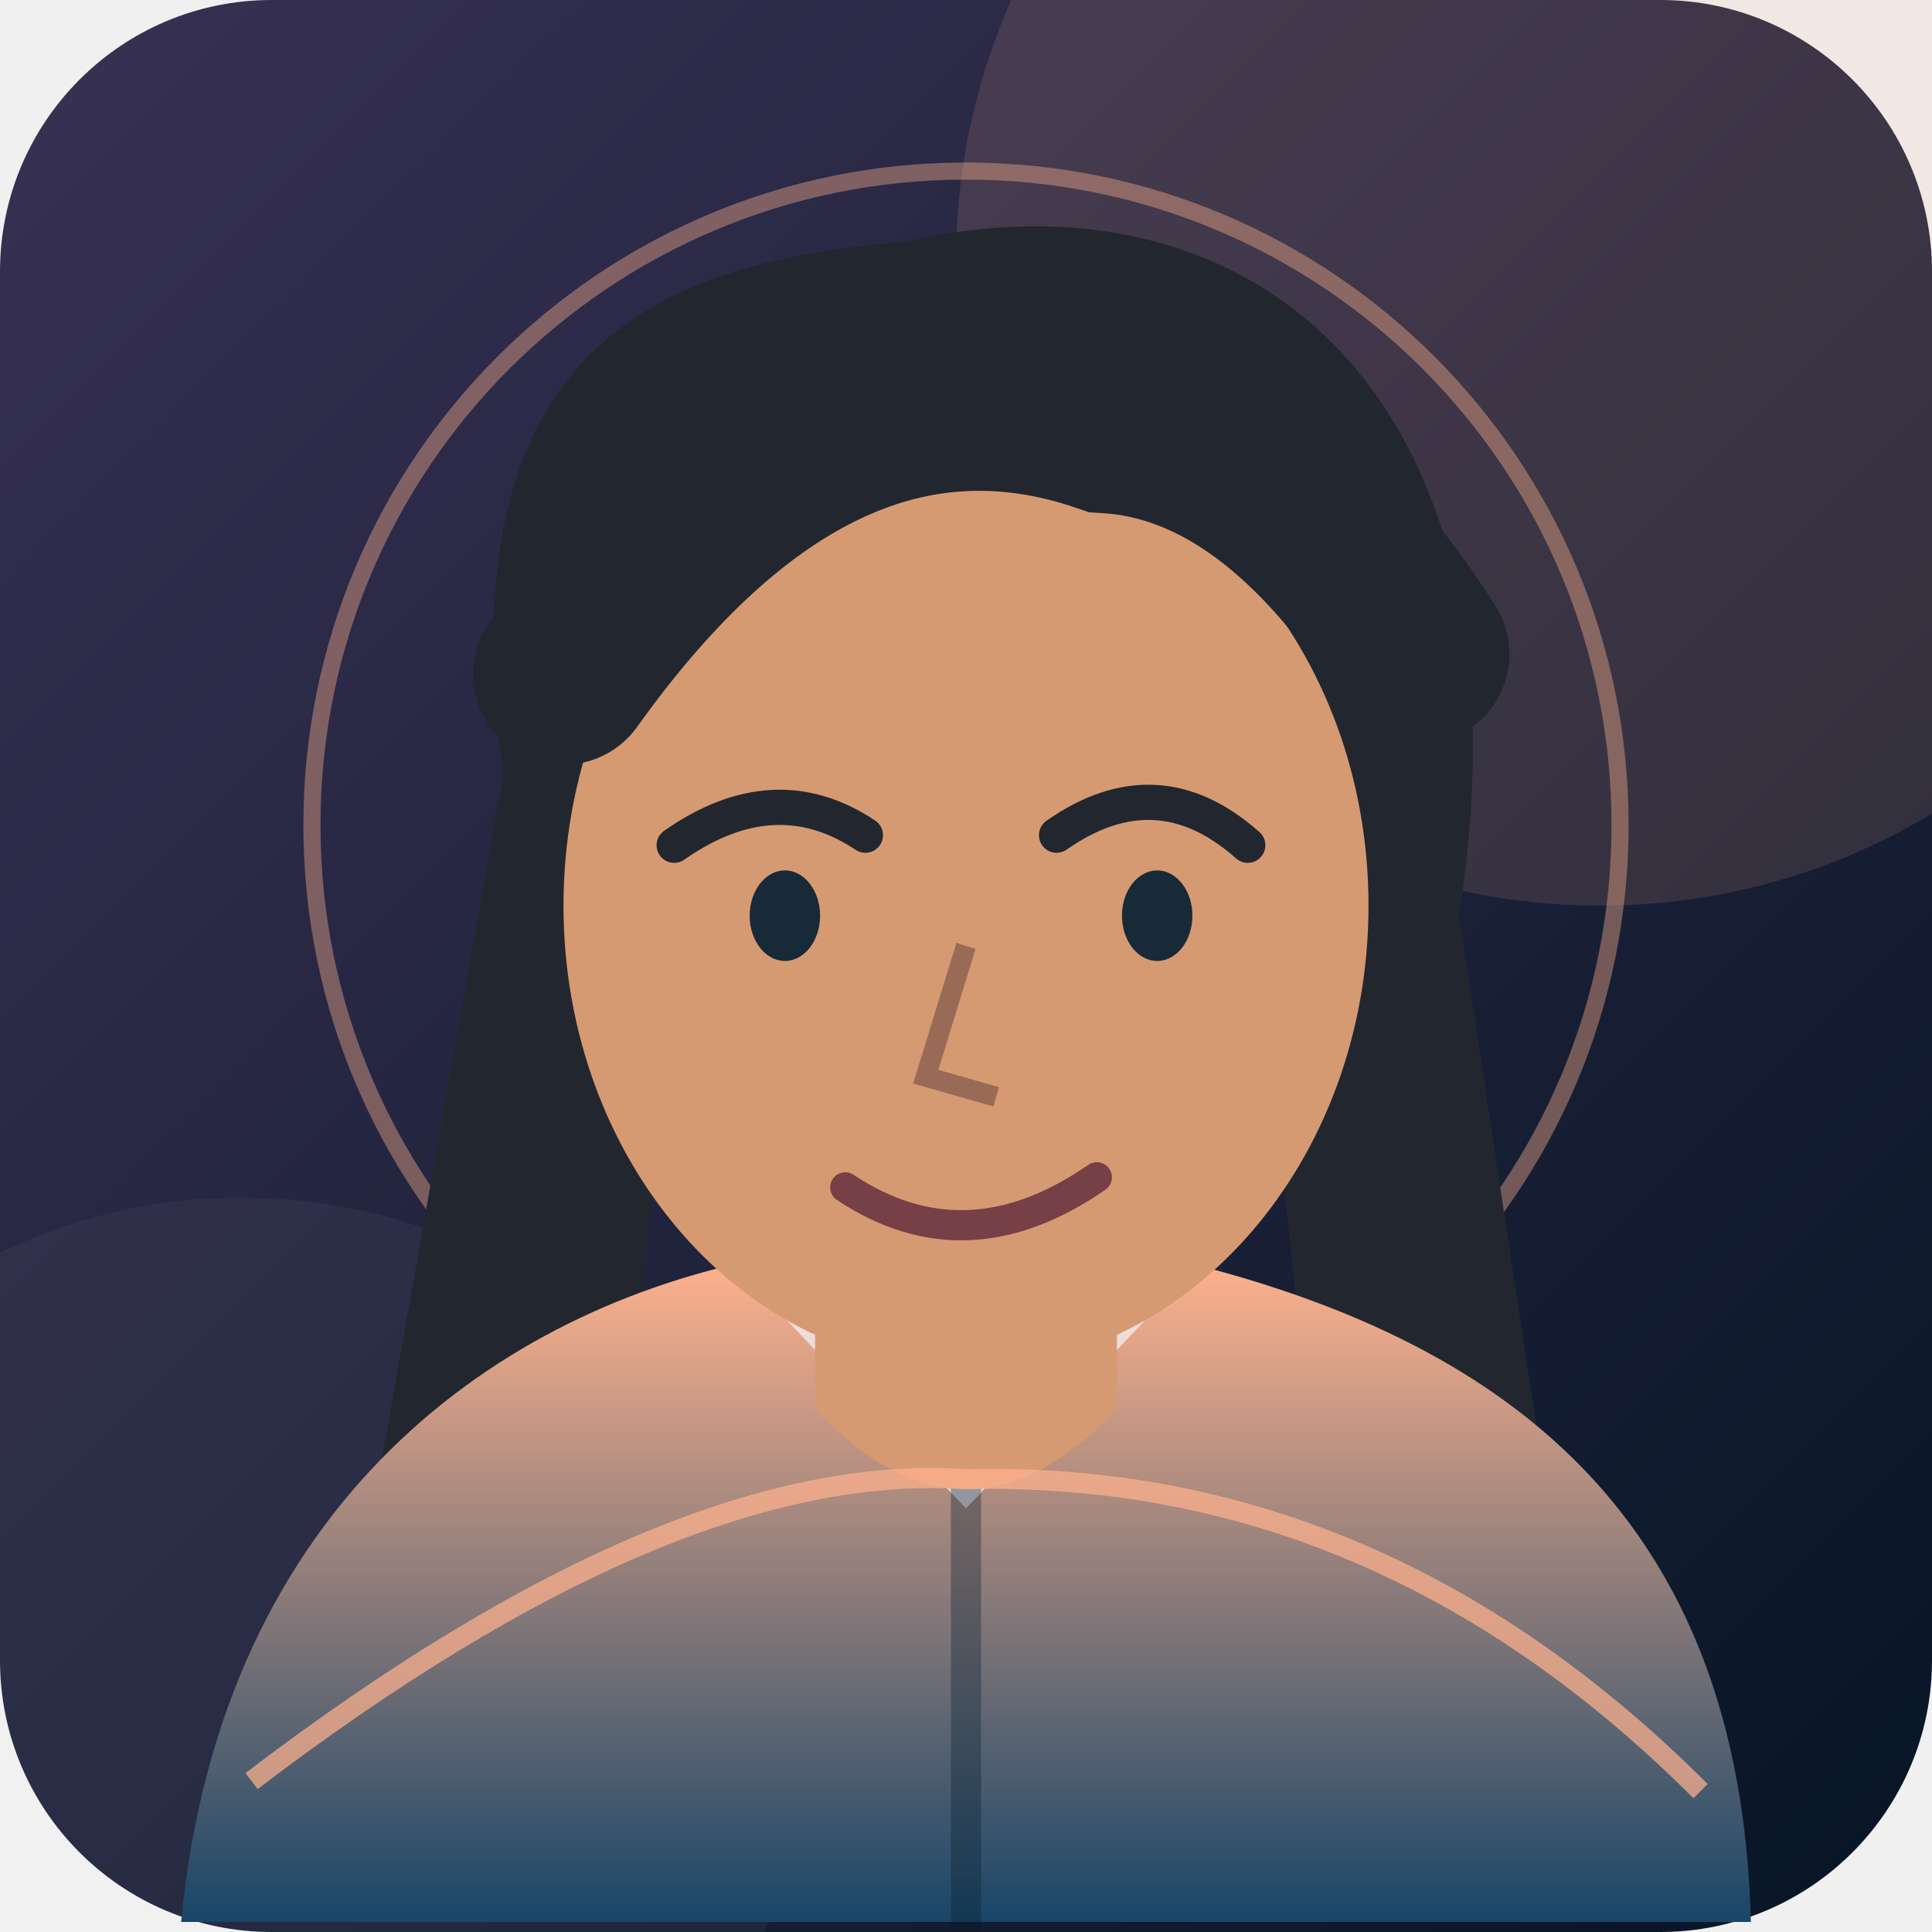
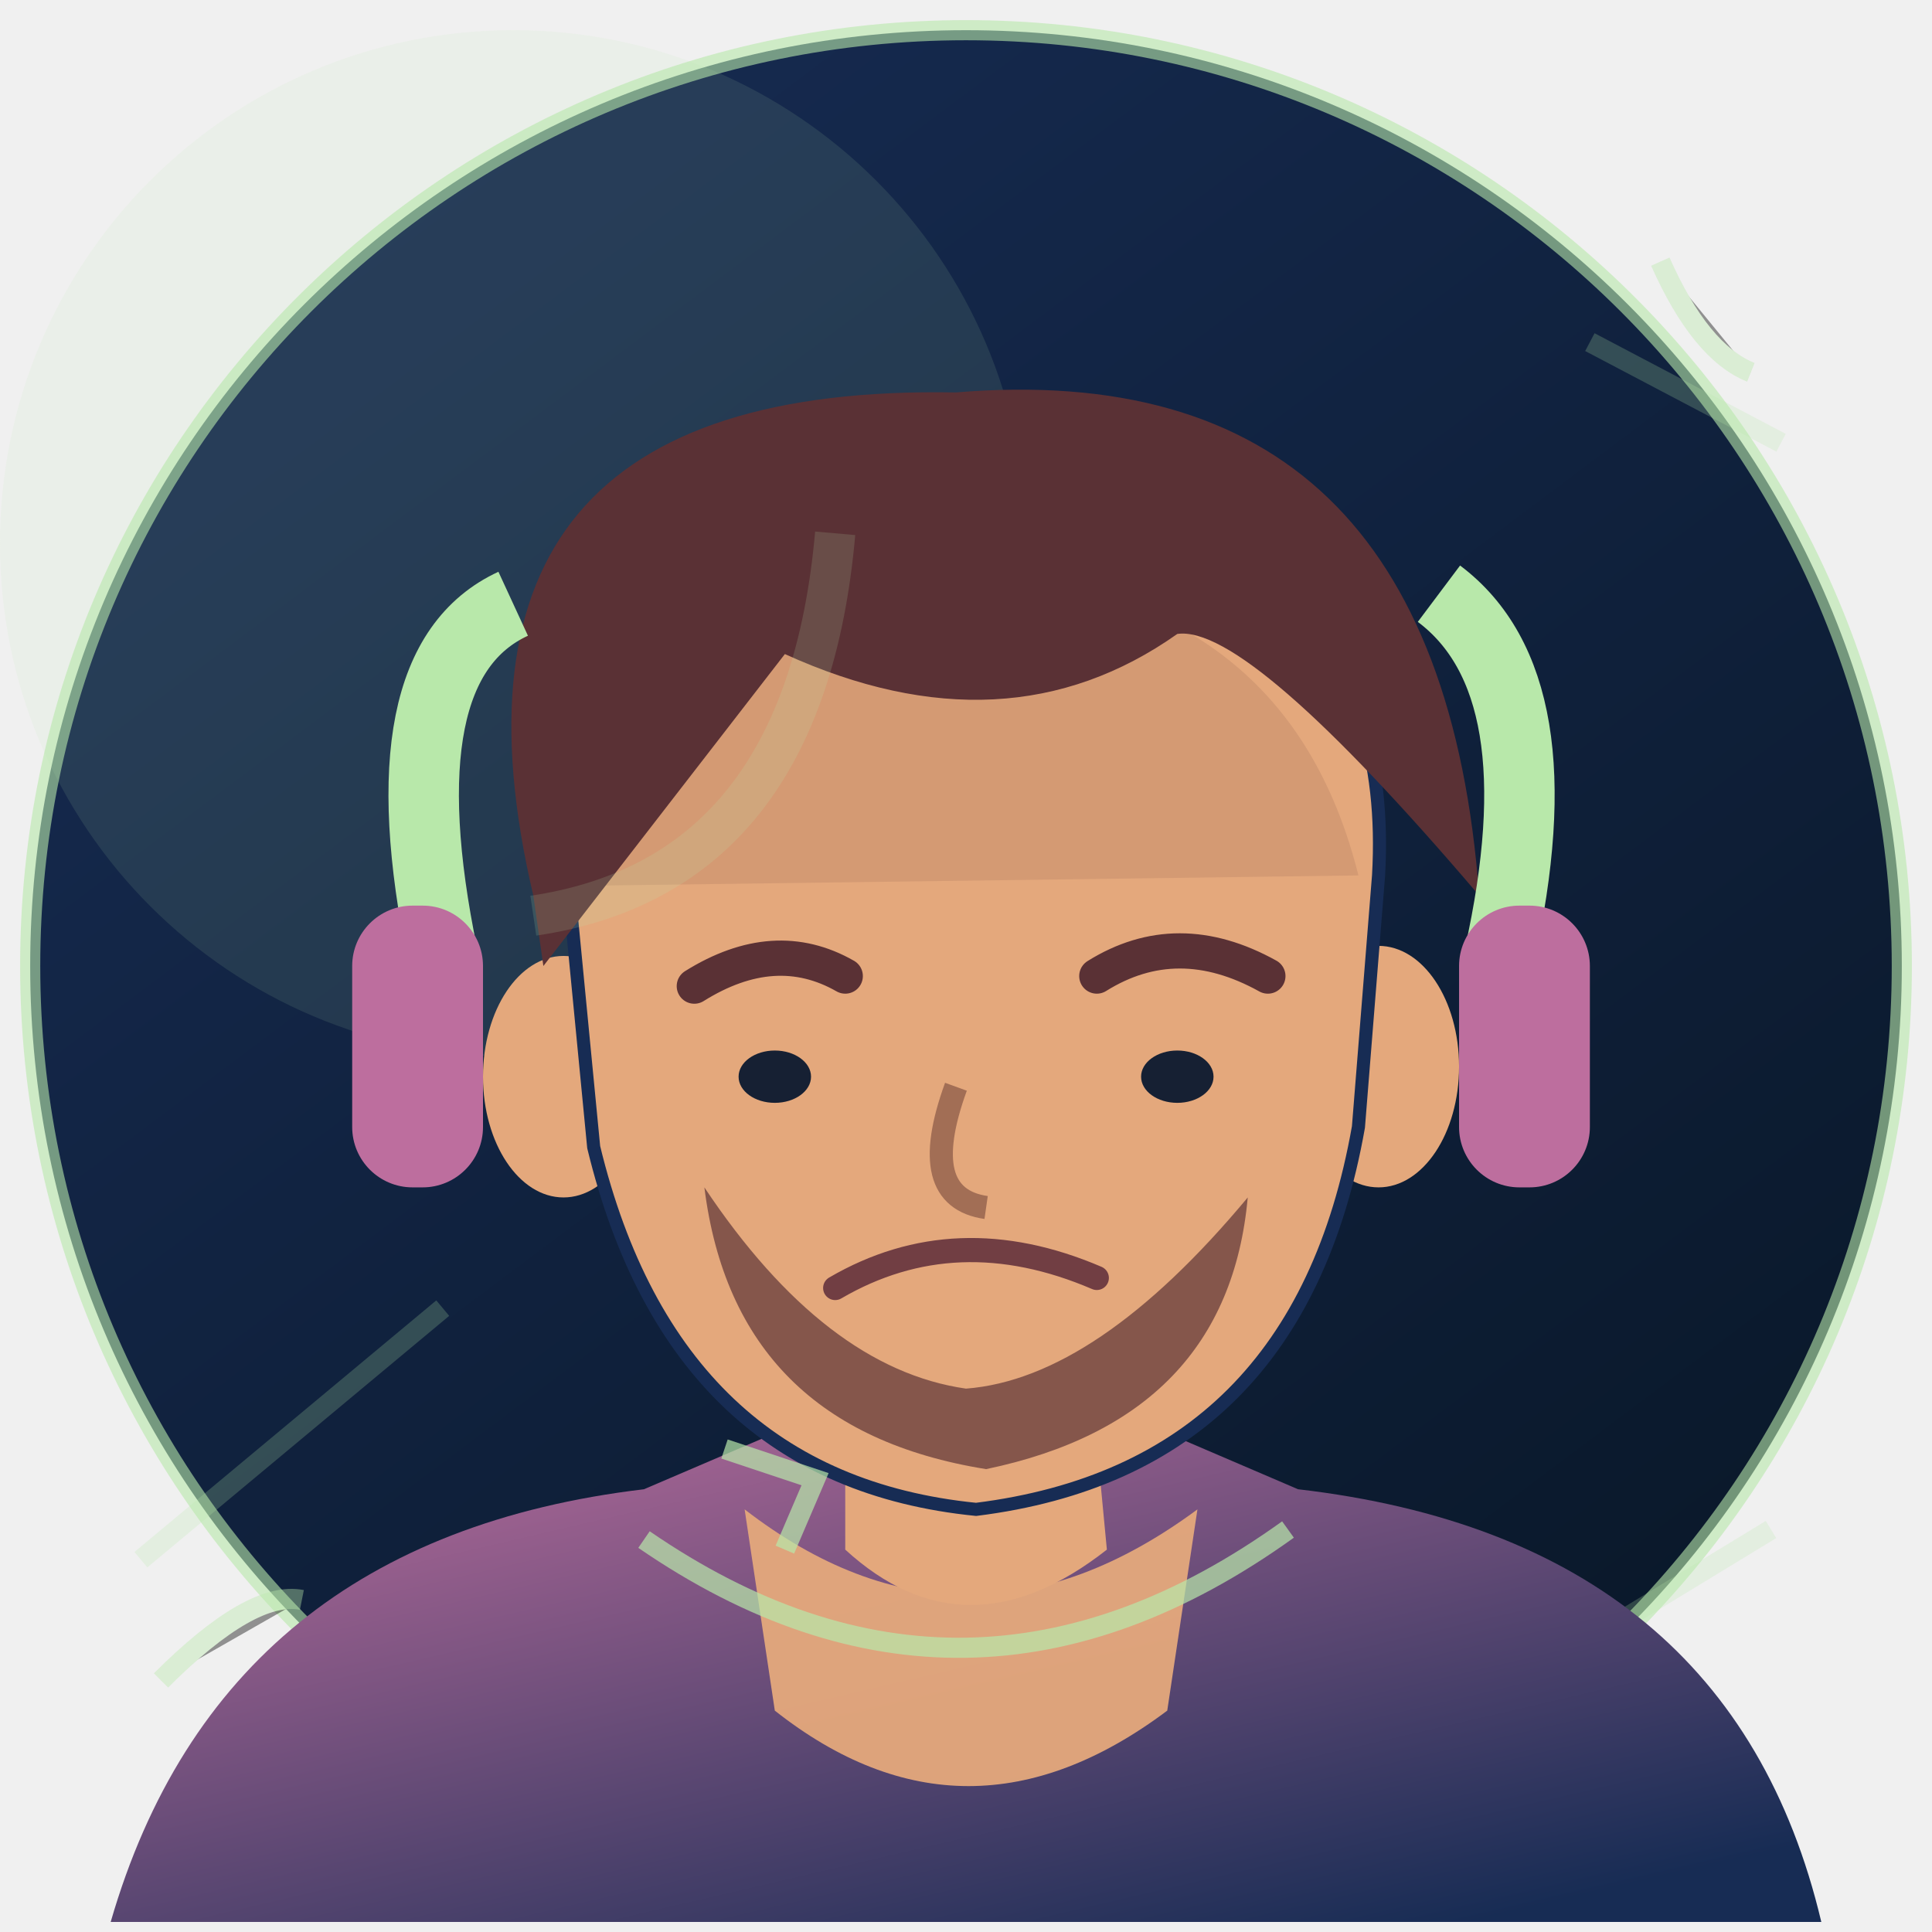
- <svg xmlns="http://www.w3.org/2000/svg" viewBox="0 0 192 192" role="img" aria-label="Portrait avatar Vega M">
+ <svg xmlns="http://www.w3.org/2000/svg" viewBox="0 0 192 192" role="img" aria-labelledby="title">
  <defs>
-     <linearGradient id="bg" x2="1" y2="1">
-       <stop stop-color="#383153" />
-       <stop offset="1" stop-color="#071525" />
+     <linearGradient id="bg" x1=".1" y1="0" x2=".85" y2="1">
+       <stop stop-color="#172c54" />
+       <stop offset="1" stop-color="#091727" />
    </linearGradient>
-     <linearGradient id="coat" x2="0" y2="1">
-       <stop stop-color="#ffb28d" />
-       <stop offset="1" stop-color="#194567" />
+     <linearGradient id="jacket" x1="0" y1="0" x2=".8" y2="1">
+       <stop stop-color="#bd6e9e" />
+       <stop offset="1" stop-color="#172c54" />
    </linearGradient>
  </defs>
-   <rect width="192" height="192" rx="27" fill="url(#bg)" />
-   <circle cx="159" cy="26" r="64" fill="#ffb28d" opacity=".13" />
-   <circle cx="24" cy="174" r="55" fill="#fff" opacity=".04" />
-   <circle cx="96" cy="82" r="65" fill="none" stroke="#ffb28d" stroke-width="1.7" opacity=".4" />
-   <path d="M50 77C44 33 67 26 90 24C125 16 153 40 145 91L155 157 131 150 125 93 67 92 62 152 36 156Z" fill="#22272f" />
-   <path d="M18 191C22 149 50 130 76 125L95 144 116 125C150 133 173 151 174 191Z" fill="url(#coat)" />
-   <path d="M76 126l20 21 20-21" fill="none" stroke="#f1f8ff" stroke-width="4" opacity=".68" />
-   <path d="M96 147v45" stroke="#071e30" stroke-width="3" opacity=".34" />
-   <path d="M81 124v16q15 16 30 0v-16" fill="#d69a72" />
-   <ellipse cx="96" cy="90" rx="40" ry="46" fill="#d69a72" />
-   <path d="M56 67Q81 32 110 42Q127 43 141 65" stroke="#22272f" stroke-width="18" stroke-linecap="round" fill="none" />
-   <path d="M67 84q10-7 19-1m19 0q10-7 19 1" stroke="#22272f" stroke-width="3.5" stroke-linecap="round" fill="none" />
-   <ellipse cx="78" cy="91" rx="3.5" ry="4.5" fill="#182a37" />
-   <ellipse cx="115" cy="91" rx="3.5" ry="4.5" fill="#182a37" />
-   <path d="M96 94l-4 13 7 2" stroke="#6f4b45" stroke-width="2" opacity=".6" fill="none" />
-   <path d="M84 118q12 8 25-1" stroke="#773f46" stroke-width="3" stroke-linecap="round" fill="none" />
-   <path d="M25 177Q67 145 96 147Q137 146 169 178" stroke="#ffb28d" stroke-width="2" fill="none" opacity=".72" />
+   <circle cx="96" cy="96" r="93" fill="url(#bg)" stroke="#b8e8aa" stroke-opacity=".6" stroke-width="2" />
+   <circle cx="51" cy="54" r="51" fill="#b8e8aa" opacity=".11" />
+   <path d="M14 155L44 130M158 34L177 44M153 166L176 152" stroke="#b8e8aa" stroke-opacity=".22" stroke-width="2" fill="none" />
+   <path d="M11 191Q22 153 64 148L78 142Q97 154 115 142L129 148Q172 153 181 191Z" fill="url(#jacket)" />
+   <path d="M74 150Q96 167 119 150L116 170Q96 185 77 170Z" fill="#e4a87c" opacity=".95" />
+   <path d="M84 133L84 154Q96 165 110 154L108 133" fill="#e4a87c" />
+   <ellipse cx="56" cy="107" rx="8" ry="12" fill="#e4a87c" />
+   <ellipse cx="137" cy="106" rx="8" ry="12" fill="#e4a87c" />
+   <path d="M56 83Q57 51 97 47Q139 52 137 87L135 112Q129 146 97 150Q67 147 59 114Z" fill="#e4a87c" stroke="#172c54" stroke-width="1.3" />
+   <path d="M60 88Q63 60 97 57Q128 59 135 87" fill="#5a3135" opacity=".12" />
+   <path d="M53 89Q41 38 95 39Q143 35 147 89Q124 62 117 63Q100 75 78 65L54 96Z" fill="#5a3135" />
+   <path d="M53 91Q80 87 83 53" fill="none" stroke="#b8e8aa" stroke-width="4" opacity=".16" />
+   <path d="M69 98Q77 93 84 97M109 97Q117 92 126 97" stroke="#5a3135" stroke-width="3.5" fill="none" stroke-linecap="round" />
+   <ellipse cx="77" cy="107" rx="3.6" ry="2.6" fill="#162033" />
+   <ellipse cx="117" cy="107" rx="3.6" ry="2.6" fill="#162033" />
+   <path d="M95 108Q91 119 98 120" stroke="#6c3f35" stroke-opacity=".55" stroke-width="2.3" fill="none" />
+   <path d="M70 118Q73 142 98 146Q122 141 124 119Q109 137 96 138Q82 136 70 118Z" fill="#5a3135" opacity=".68" />
+   <path d="M83 128Q95 121 109 127" fill="none" stroke="#713e43" stroke-width="2.4" stroke-linecap="round" />
+   <path d="M64 153Q96 175 128 152" stroke="#b8e8aa" stroke-width="2" opacity=".7" fill="none" />
+   <path d="M72 144l9 3-3 7" stroke="#b8e8aa" fill="none" stroke-width="2" opacity=".7" />
+   <path d="M44 95Q38 66 51 60M149 95Q155 68 143 59" stroke="#b8e8aa" stroke-width="7" fill="none" />
+   <rect x="35" y="90" width="13" height="28" rx="6" fill="#bd6e9e" />
+   <rect x="145" y="90" width="13" height="28" rx="6" fill="#bd6e9e" />
+   <path d="M16 167Q25 158 30 159M165 26Q169 35 174 37" stroke="#b8e8aa" stroke-width="2" opacity=".4" />
</svg>
